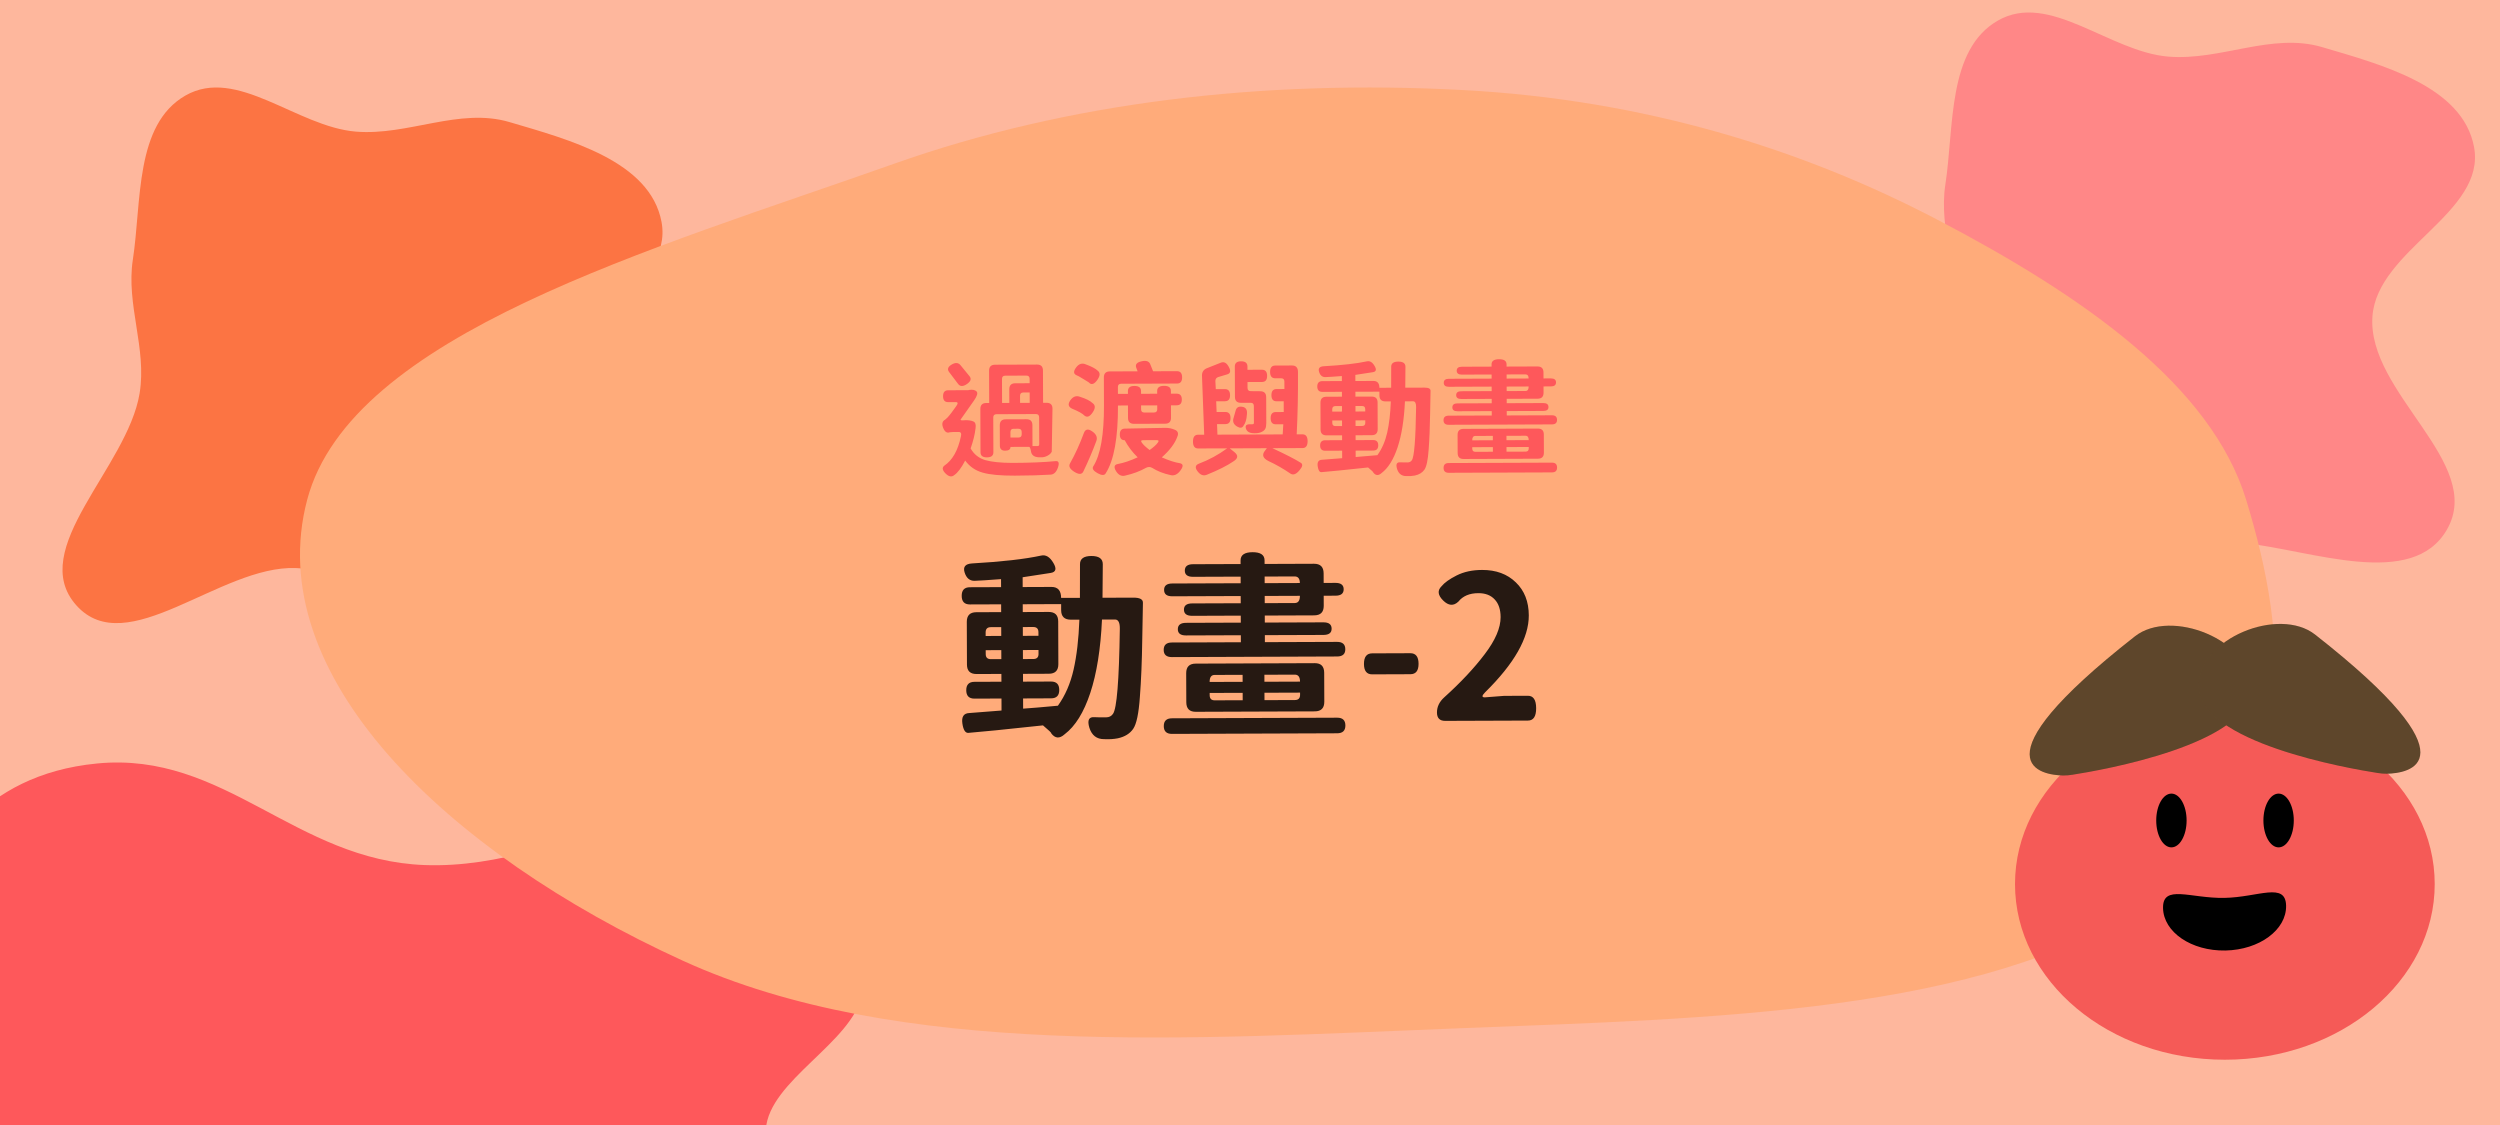
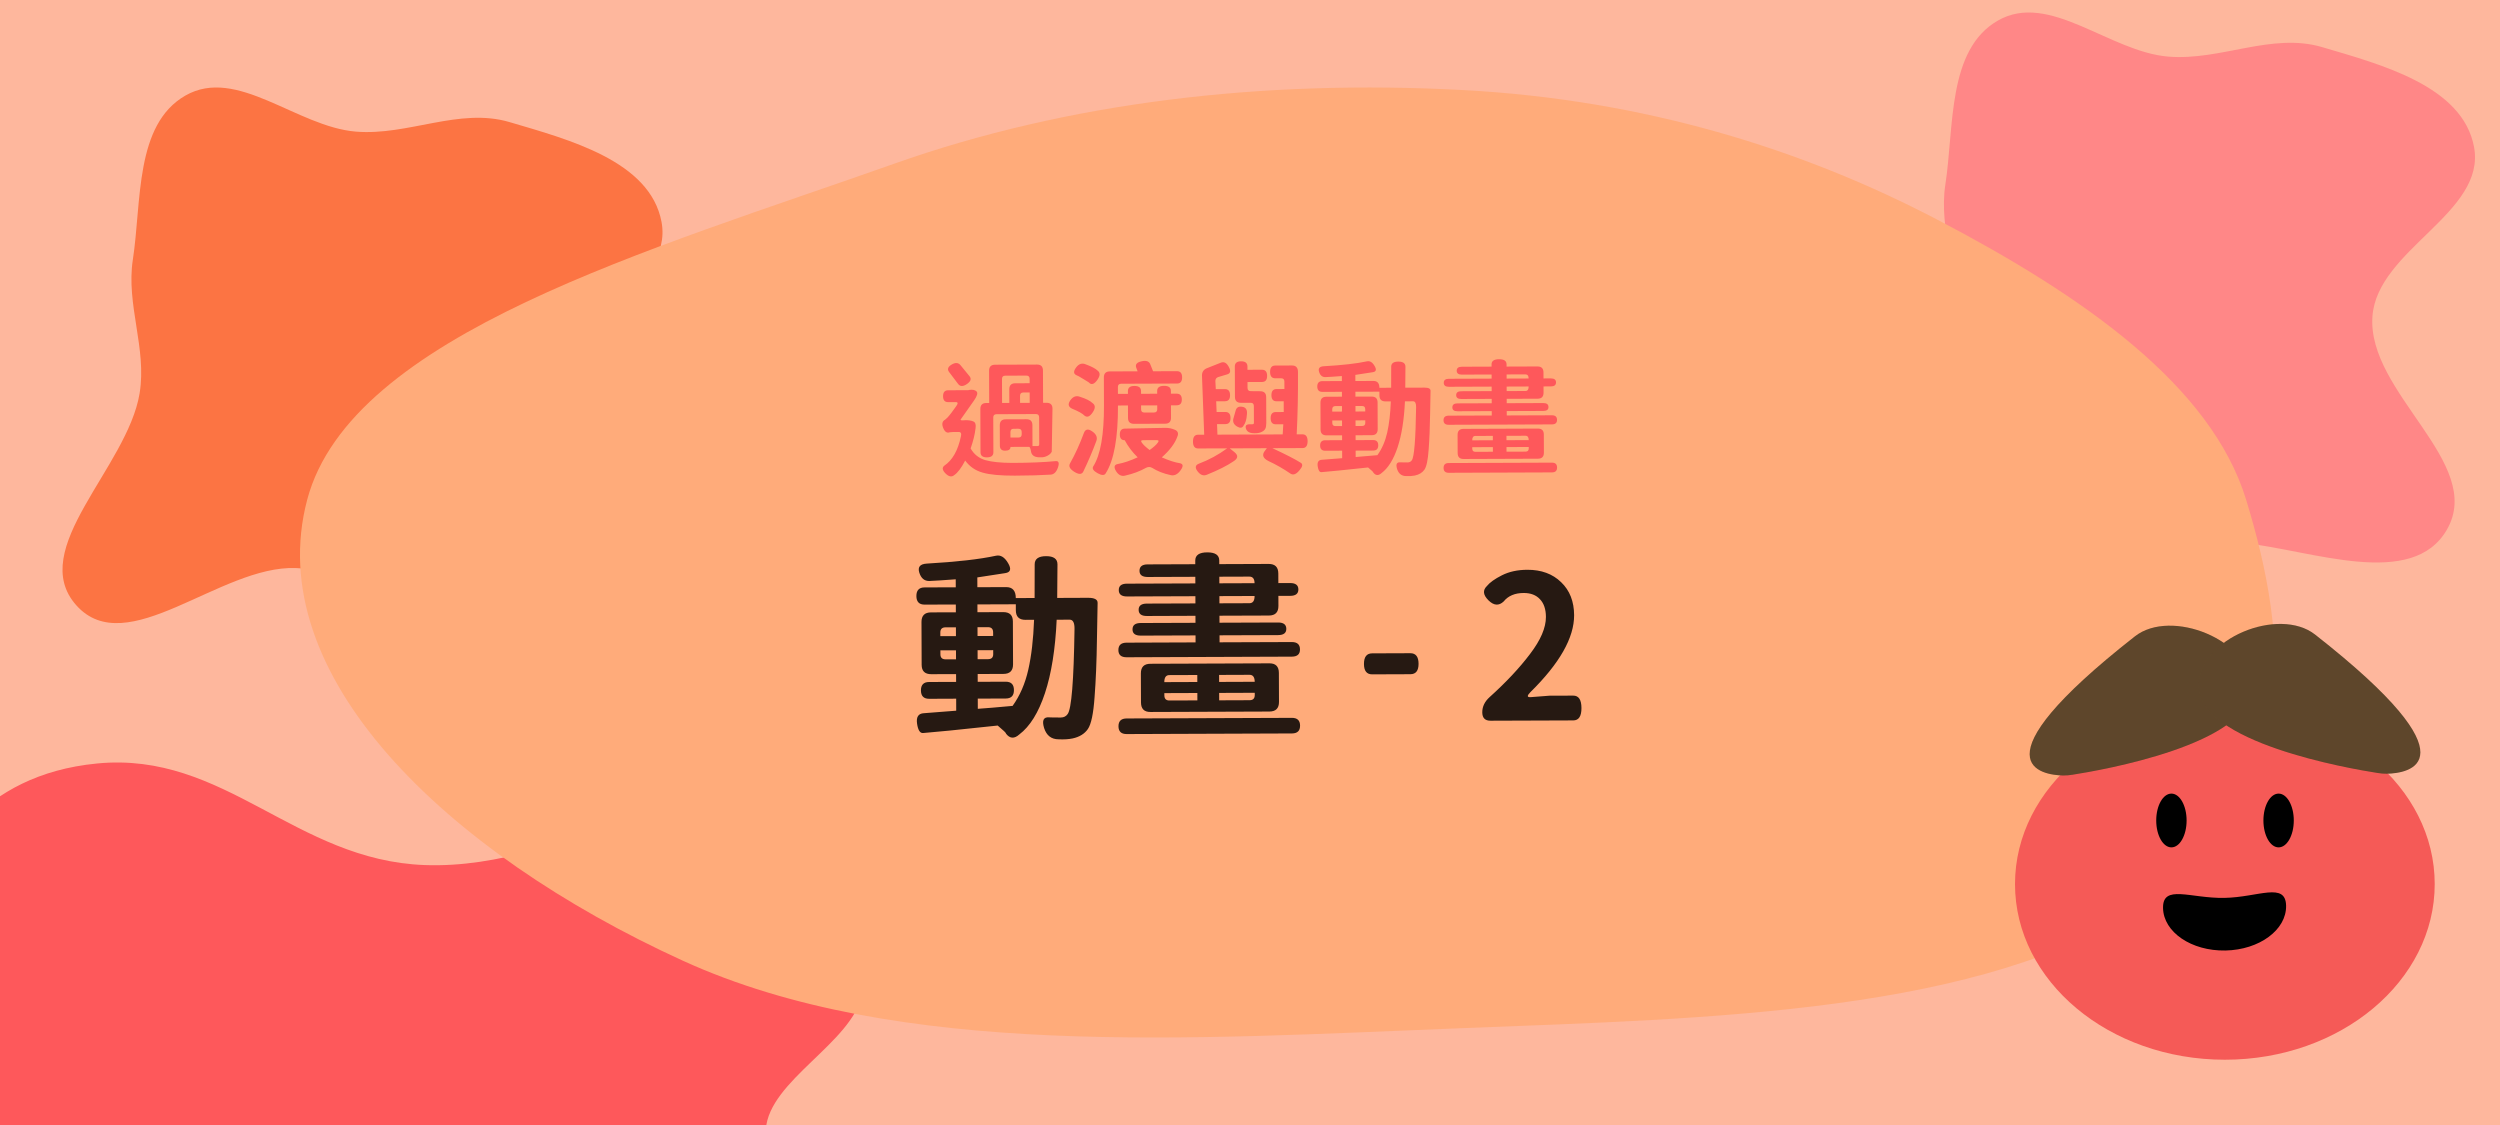
<svg xmlns="http://www.w3.org/2000/svg" width="200" height="90" viewBox="0 0 200 90" fill="none">
  <g clip-path="url(#clip0_2308_7061)">
    <rect width="200" height="90" fill="#FEB79D" />
    <path fill-rule="evenodd" clip-rule="evenodd" d="M-6.18 85.526C-5.521 81.351 -9.948 77.257 -7.655 73.239C-4.948 68.497 -1.652 61.992 7.772 61.078C17.997 60.087 23.6 68.826 33.978 69.205C45.818 69.637 56.588 60.196 66.887 63.237C76.243 66 70.121 74.012 68.975 79.539C68.168 83.434 61.536 86.431 61.267 90.346C60.85 96.397 75.769 103.853 67.023 107.895C58.356 111.9 45.738 103.802 34.253 102.83C27.316 102.243 20.566 103.925 13.618 103.373C4.658 102.66 -7.251 103.227 -11.753 99.17C-16.321 95.052 -6.927 90.254 -6.18 85.526Z" fill="#FE585B" />
    <path fill-rule="evenodd" clip-rule="evenodd" d="M28.474 10.53C32.649 10.872 36.743 8.58 40.761 9.767C45.503 11.168 52.008 12.874 52.922 17.752C53.913 23.046 45.174 25.946 44.795 31.318C44.363 37.447 53.804 43.022 50.763 48.353C48 53.196 39.988 50.027 34.461 49.434C30.566 49.016 27.569 45.584 23.654 45.444C17.603 45.228 10.147 52.951 6.105 48.424C2.1 43.937 10.197 37.406 11.17 31.46C11.758 27.869 10.075 24.375 10.627 20.779C11.34 16.14 10.773 9.976 14.83 7.646C18.948 5.281 23.746 10.143 28.474 10.53Z" fill="#FC7443" />
    <path fill-rule="evenodd" clip-rule="evenodd" d="M173.474 4.53C177.649 4.872 181.743 2.58 185.761 3.767C190.503 5.168 197.008 6.874 197.922 11.752C198.913 17.046 190.174 19.946 189.795 25.318C189.363 31.447 198.804 37.022 195.763 42.353C193 47.196 184.988 44.027 179.461 43.434C175.566 43.016 172.569 39.584 168.654 39.444C162.603 39.228 155.147 46.951 151.105 42.424C147.1 37.937 155.198 31.406 156.17 25.46C156.757 21.869 155.075 18.375 155.627 14.779C156.34 10.14 155.773 3.976 159.83 1.646C163.948 -0.719 168.746 4.143 173.474 4.53Z" fill="#FF8787" />
    <path fill-rule="evenodd" clip-rule="evenodd" d="M117.063 7.205C131.49 7.98 144.155 11.905 154.996 17.578C166.733 23.719 176.896 30.86 179.688 39.971C183.097 51.095 184.354 63.745 171.749 72.255C158.691 81.071 136.857 81.474 117.063 82.25C95.236 83.105 71.899 84.751 54.603 76.845C35.616 68.165 20.857 53.977 24.577 39.971C28.089 26.753 52.105 19.98 71.539 13.095C85.386 8.19 100.98 6.341 117.063 7.205Z" fill="#FFAB7A" />
    <ellipse cx="177.989" cy="70.727" rx="16.788" ry="14.051" fill="#F55A57" />
    <ellipse cx="173.713" cy="65.639" rx="1.215" ry="2.151" fill="black" />
    <ellipse cx="182.288" cy="65.639" rx="1.215" ry="2.151" fill="black" />
    <path d="M173.043 72.643C173.079 74.57 175.312 76.092 178.031 76.041C180.749 75.99 182.924 74.386 182.888 72.458C182.852 70.531 180.67 71.781 177.952 71.831C175.233 71.882 173.007 70.715 173.043 72.643Z" fill="black" />
    <path d="M170.798 50.904C173.679 48.645 180.102 51.191 180.102 55.022C180.103 59.542 168.088 61.623 165.803 61.978C165.554 62.017 165.305 62.044 165.056 62.039C163.427 62.006 157.617 61.237 170.798 50.904Z" fill="#6E5232" />
    <path d="M170.798 50.904C173.679 48.645 180.102 51.191 180.102 55.022C180.103 59.542 168.088 61.623 165.803 61.978C165.554 62.017 165.305 62.044 165.056 62.039C163.427 62.006 157.617 61.237 170.798 50.904Z" fill="url(#paint0_radial_2308_7061)" fill-opacity="0.15" />
    <path d="M185.204 50.763C182.323 48.505 175.9 51.051 175.9 54.881C175.899 59.401 187.914 61.483 190.199 61.837C190.448 61.876 190.697 61.903 190.946 61.898C192.575 61.866 198.385 61.097 185.204 50.763Z" fill="#6E5232" />
    <path d="M185.204 50.763C182.323 48.505 175.9 51.051 175.9 54.881C175.899 59.401 187.914 61.483 190.199 61.837C190.448 61.876 190.697 61.903 190.946 61.898C192.575 61.866 198.385 61.097 185.204 50.763Z" fill="url(#paint1_radial_2308_7061)" fill-opacity="0.15" />
    <path d="M80.418 30.054C80.245 30.055 80.159 30.142 80.159 30.315L80.166 32.235L80.746 32.233L80.743 31.143C80.741 30.823 80.901 30.663 81.221 30.662L82.371 30.657L82.369 30.307C82.369 30.134 82.282 30.047 82.108 30.048L80.418 30.054ZM82.376 32.227L82.373 31.397L81.863 31.399C81.69 31.4 81.604 31.487 81.604 31.66L81.606 32.23L82.376 32.227ZM81.487 35.001C81.653 35 81.736 34.913 81.736 34.74L81.735 34.56C81.734 34.386 81.647 34.3 81.474 34.301L81.084 34.302C80.918 34.303 80.835 34.39 80.835 34.563L80.837 35.003L81.487 35.001ZM79.72 33.137C79.546 33.138 79.46 33.225 79.461 33.398L79.471 36.178C79.472 36.451 79.299 36.589 78.953 36.59C78.613 36.591 78.442 36.455 78.441 36.182L78.428 32.722C78.427 32.402 78.587 32.241 78.906 32.24L79.136 32.239L79.127 29.659C79.126 29.339 79.285 29.179 79.605 29.177L82.965 29.165C83.278 29.164 83.436 29.323 83.437 29.643L83.447 32.223L83.716 32.222C84.043 32.221 84.204 32.384 84.198 32.71L84.141 36.131C84.088 36.258 83.972 36.368 83.792 36.462C83.619 36.556 83.433 36.597 83.233 36.584C82.813 36.599 82.566 36.463 82.491 36.177C82.45 35.904 82.396 35.761 82.329 35.747L80.84 35.753C80.84 35.953 80.697 36.053 80.411 36.054C80.131 36.056 79.99 35.919 79.989 35.646L79.983 34.026C79.982 33.706 80.141 33.545 80.461 33.544L82.111 33.538C82.431 33.537 82.592 33.696 82.593 34.016L82.599 35.686C82.599 35.686 82.733 35.686 82.999 35.685C83.093 35.685 83.139 35.641 83.139 35.554L83.131 33.384C83.13 33.211 83.043 33.125 82.87 33.125L79.72 33.137ZM77.559 30.095C77.733 30.301 77.663 30.511 77.351 30.726C77.045 30.934 76.812 30.931 76.651 30.718L75.927 29.761C75.766 29.542 75.832 29.345 76.125 29.17C76.424 28.989 76.661 29.002 76.835 29.208L77.559 30.095ZM77.212 33.616C77.485 33.609 77.702 33.641 77.862 33.714C78.029 33.78 78.09 33.963 78.044 34.263C77.992 34.737 77.861 35.274 77.65 35.875C77.918 36.347 78.31 36.659 78.823 36.81C79.337 36.955 80.058 37.029 80.984 37.032C82.378 37.027 83.531 36.98 84.444 36.89C84.697 36.862 84.761 37.032 84.636 37.399C84.51 37.766 84.314 37.957 84.048 37.971C83.275 38.021 82.318 38.047 81.178 38.052C80.045 38.056 79.191 37.976 78.617 37.811C78.043 37.653 77.575 37.332 77.214 36.846C76.909 37.434 76.617 37.822 76.338 38.01C76.132 38.184 75.898 38.138 75.637 37.872C75.383 37.613 75.352 37.407 75.545 37.253C76.197 36.817 76.641 36.032 76.876 34.898C76.929 34.671 76.868 34.558 76.695 34.558L76.255 34.56L75.985 34.581C75.759 34.668 75.582 34.552 75.454 34.233C75.326 33.913 75.379 33.693 75.611 33.572L75.791 33.412C75.963 33.231 76.202 32.92 76.507 32.479C76.653 32.272 76.64 32.169 76.466 32.169L75.856 32.171C75.583 32.172 75.446 32.016 75.445 31.703C75.443 31.383 75.579 31.222 75.853 31.221L77.463 31.215L77.533 31.195C77.806 31.154 78.003 31.193 78.123 31.313C78.243 31.433 78.178 31.673 77.926 32.034C77.322 32.903 76.968 33.407 76.861 33.548C76.815 33.608 76.878 33.634 77.052 33.627L77.212 33.616ZM87.807 29.647C88.028 29.813 88.022 30.06 87.79 30.387C87.558 30.715 87.348 30.802 87.161 30.649C87.181 30.636 87.027 30.533 86.7 30.341C86.379 30.142 86.182 30.033 86.108 30.013C85.875 29.901 85.867 29.698 86.086 29.403C86.305 29.103 86.565 29.018 86.865 29.151C87.332 29.322 87.646 29.488 87.807 29.647ZM87.407 32.249C87.641 32.414 87.641 32.664 87.409 32.998C87.184 33.333 86.968 33.417 86.76 33.251C86.613 33.092 86.282 32.906 85.768 32.695C85.461 32.549 85.414 32.326 85.626 32.025C85.838 31.724 86.094 31.63 86.395 31.742C86.875 31.894 87.213 32.063 87.407 32.249ZM86.715 34.631C86.834 34.324 87.054 34.283 87.375 34.509C87.703 34.734 87.813 34.99 87.708 35.278C87.417 36.065 87.074 36.873 86.677 37.701C86.564 37.962 86.325 37.979 85.957 37.754C85.596 37.529 85.475 37.306 85.594 37.085C86.005 36.357 86.379 35.539 86.715 34.631ZM92.577 32.429L91.287 32.434L91.288 32.744C91.289 32.917 91.376 33.004 91.549 33.003L92.319 33C92.493 33 92.579 32.913 92.579 32.739L92.577 32.429ZM90.237 32.438L89.437 32.441C89.447 35.021 89.12 36.829 88.457 37.865C88.358 38.045 88.141 38.042 87.807 37.857C87.473 37.672 87.356 37.492 87.455 37.318C88.039 36.41 88.326 34.779 88.317 32.425L88.309 30.195C88.308 29.875 88.467 29.715 88.787 29.713L91.007 29.705L90.896 29.406C90.808 29.153 90.951 28.985 91.324 28.904C91.697 28.816 91.931 28.898 92.025 29.151L92.247 29.701L94.157 29.694C94.43 29.692 94.568 29.859 94.569 30.192C94.57 30.519 94.434 30.683 94.161 30.683L89.691 30.7C89.518 30.701 89.431 30.788 89.432 30.961L89.434 31.511L90.234 31.508L90.233 31.288C90.232 31.015 90.405 30.877 90.751 30.876C91.105 30.875 91.282 31.011 91.283 31.284L91.284 31.504L92.574 31.499L92.573 31.279C92.572 31.006 92.755 30.869 93.121 30.867C93.488 30.866 93.672 31.002 93.673 31.275L93.674 31.495L94.134 31.494C94.407 31.493 94.544 31.649 94.546 31.962C94.547 32.269 94.411 32.423 94.137 32.424L93.677 32.425L93.681 33.425C93.682 33.739 93.523 33.896 93.203 33.897L90.723 33.906C90.403 33.907 90.242 33.751 90.241 33.438L90.237 32.438ZM92.618 35.419C92.731 35.279 92.701 35.209 92.528 35.21L91.458 35.214C91.284 35.214 91.248 35.281 91.348 35.414C91.449 35.567 91.656 35.763 91.971 36.002C92.29 35.774 92.506 35.58 92.618 35.419ZM93.224 34.227C93.497 34.226 93.754 34.278 93.995 34.384C94.235 34.49 94.299 34.673 94.187 34.933C93.995 35.474 93.581 36.026 92.943 36.588C93.51 36.839 93.988 36.994 94.374 37.053C94.661 37.105 94.685 37.295 94.447 37.623C94.208 37.957 93.938 38.084 93.638 38.005C93.084 37.888 92.597 37.696 92.176 37.431C92.016 37.338 91.852 37.335 91.686 37.423C91.2 37.698 90.641 37.907 90.008 38.049C89.715 38.123 89.471 38.001 89.277 37.682C89.089 37.362 89.138 37.175 89.425 37.121C89.904 37.033 90.434 36.854 91.013 36.585C90.598 36.187 90.253 35.731 89.978 35.219C89.718 35.22 89.587 35.067 89.586 34.761C89.585 34.447 89.721 34.29 89.994 34.289L93.224 34.227ZM100.313 33.841L100.308 32.481C100.307 32.307 100.22 32.221 100.047 32.222L99.277 32.225C98.957 32.226 98.796 32.066 98.795 31.746L98.786 29.316C98.785 29.043 98.951 28.906 99.284 28.904C99.624 28.903 99.795 29.039 99.796 29.313L99.797 29.583L100.957 29.578C101.23 29.577 101.367 29.74 101.369 30.067C101.37 30.393 101.234 30.557 100.96 30.558L99.8 30.563L99.802 31.033C99.803 31.206 99.89 31.292 100.063 31.292L100.813 31.299C101.133 31.298 101.294 31.457 101.295 31.777L101.303 33.837C101.303 34.044 101.277 34.197 101.224 34.297C101.178 34.398 101.078 34.485 100.925 34.559C100.772 34.632 100.589 34.666 100.376 34.66C100.002 34.669 99.772 34.553 99.684 34.313C99.597 34.067 99.69 33.943 99.963 33.942L100.143 33.941C100.256 33.948 100.313 33.914 100.313 33.841ZM98.849 32.856C98.915 32.596 99.094 32.492 99.388 32.544C99.681 32.59 99.802 32.803 99.75 33.183C99.725 33.563 99.636 33.853 99.483 34.054C99.384 34.248 99.207 34.268 98.954 34.116C98.7 33.957 98.606 33.747 98.671 33.487L98.849 32.856ZM102.616 34.752L102.663 33.942L102.063 33.944C101.79 33.945 101.652 33.782 101.651 33.456C101.65 33.129 101.786 32.965 102.059 32.964L102.699 32.962L102.696 32.102L102.126 32.104C101.853 32.105 101.716 31.942 101.714 31.616C101.713 31.289 101.849 31.125 102.123 31.124L102.753 31.122L102.75 30.522C102.75 30.348 102.663 30.262 102.489 30.263L102.019 30.264C101.746 30.265 101.609 30.096 101.607 29.756C101.606 29.416 101.742 29.245 102.016 29.244L103.366 29.239C103.686 29.238 103.843 29.418 103.838 29.778C103.85 31.464 103.817 33.121 103.736 34.748L104.196 34.746C104.469 34.745 104.607 34.928 104.608 35.295C104.609 35.661 104.473 35.845 104.2 35.846L101.79 35.855C102.859 36.351 103.613 36.739 104.054 37.017C104.248 37.13 104.212 37.336 103.947 37.637C103.688 37.945 103.451 38.029 103.238 37.89C102.67 37.499 102.078 37.161 101.464 36.877C101.036 36.658 100.942 36.392 101.181 36.078L101.35 35.857L98.38 35.868L98.761 36.176C99.069 36.429 99.046 36.669 98.694 36.897C98.175 37.252 97.463 37.611 96.558 37.975C96.285 38.096 96.035 38.007 95.807 37.708C95.586 37.415 95.618 37.212 95.905 37.097C96.71 36.794 97.465 36.385 98.17 35.869L95.85 35.877C95.577 35.878 95.439 35.696 95.438 35.329C95.437 34.962 95.573 34.778 95.846 34.777L96.336 34.776L96.159 30.066C96.151 29.766 96.283 29.562 96.556 29.455L97.675 29.011C97.928 28.916 98.138 29.032 98.306 29.358C98.481 29.677 98.438 29.874 98.178 29.949L97.469 30.161C97.309 30.209 97.23 30.316 97.23 30.482L97.263 31.132L97.993 31.129C98.266 31.128 98.403 31.291 98.404 31.618C98.406 31.938 98.269 32.098 97.996 32.099L97.296 32.102L97.329 32.962L98.029 32.959C98.303 32.958 98.44 33.121 98.441 33.448C98.442 33.768 98.306 33.928 98.033 33.929L97.363 33.932L97.396 34.772L102.616 34.752ZM108.451 36.051L108.453 36.561C108.866 36.532 109.446 36.484 110.192 36.414C110.557 35.906 110.818 35.305 110.976 34.611C111.133 33.917 111.23 33.084 111.266 32.11L110.836 32.112C110.516 32.113 110.356 31.953 110.354 31.634L110.353 31.334L108.433 31.341L108.435 31.731L109.725 31.726C110.045 31.725 110.205 31.881 110.207 32.194L110.215 34.334C110.216 34.654 110.056 34.815 109.736 34.816L108.446 34.821L108.448 35.211L109.848 35.205C110.121 35.204 110.258 35.344 110.259 35.624C110.26 35.904 110.124 36.044 109.851 36.045L108.451 36.051ZM106.583 33.837C106.583 34.004 106.67 34.087 106.844 34.087L107.364 34.085L107.362 33.635L106.582 33.638L106.583 33.837ZM109.222 33.628L108.442 33.631L108.444 34.081L108.964 34.079C109.137 34.078 109.223 33.994 109.223 33.828L109.222 33.628ZM108.439 32.921L109.219 32.918L109.219 32.738C109.218 32.564 109.131 32.478 108.958 32.479L108.438 32.481L108.439 32.921ZM106.838 32.486C106.664 32.487 106.578 32.574 106.579 32.748L106.579 32.928L107.359 32.925L107.358 32.485L106.838 32.486ZM112.422 31.016L113.962 31.01C114.289 31.009 114.449 31.095 114.443 31.268C114.437 31.528 114.426 32.132 114.41 33.078C114.394 34.192 114.354 35.159 114.291 35.979C114.234 36.799 114.122 37.33 113.957 37.57C113.791 37.811 113.535 37.968 113.188 38.043C112.988 38.084 112.758 38.098 112.498 38.086C112.132 38.087 111.888 37.898 111.766 37.518C111.652 37.139 111.738 36.962 112.024 36.987C112.104 36.994 112.298 36.996 112.604 36.995C112.751 36.995 112.864 36.938 112.944 36.824C113.136 36.577 113.251 35.159 113.288 32.573C113.293 32.259 113.213 32.103 113.046 32.103L112.396 32.106C112.328 33.58 112.133 34.804 111.81 35.778C111.487 36.753 111.059 37.441 110.528 37.843C110.275 38.071 110.052 38.055 109.857 37.795C109.877 37.775 109.74 37.642 109.446 37.397C107.527 37.604 106.287 37.729 105.727 37.771C105.567 37.791 105.463 37.635 105.415 37.302C105.368 36.969 105.48 36.795 105.754 36.781L107.373 36.655L107.371 36.055L106.021 36.06C105.748 36.061 105.61 35.921 105.609 35.641C105.608 35.361 105.744 35.221 106.018 35.22L107.368 35.215L107.366 34.825L106.126 34.829C105.806 34.83 105.646 34.674 105.645 34.361L105.637 32.221C105.635 31.901 105.795 31.74 106.115 31.739L107.355 31.735L107.353 31.345L105.793 31.35C105.52 31.351 105.383 31.209 105.382 30.922C105.381 30.635 105.517 30.491 105.79 30.49L107.35 30.485L107.349 30.085C106.702 30.134 106.259 30.162 106.019 30.169C105.779 30.17 105.615 30.031 105.527 29.751C105.44 29.472 105.563 29.321 105.896 29.3C107.389 29.215 108.542 29.084 109.354 28.907C109.588 28.853 109.791 28.976 109.966 29.275C110.14 29.568 110.094 29.734 109.828 29.775L108.428 29.991L108.43 30.481L109.87 30.475C110.19 30.474 110.351 30.657 110.352 31.023L111.292 31.02L111.296 29.34C111.295 29.067 111.484 28.929 111.864 28.928C112.244 28.927 112.435 29.062 112.436 29.336L112.422 31.016ZM115.897 37.823C115.624 37.824 115.487 37.694 115.486 37.434C115.485 37.175 115.621 37.044 115.895 37.043L124.155 37.012C124.428 37.011 124.565 37.141 124.566 37.401C124.567 37.661 124.431 37.791 124.157 37.792L115.897 37.823ZM122.298 35.209C122.297 34.976 122.21 34.86 122.037 34.86L120.517 34.866L120.518 35.216L122.298 35.209ZM122.041 36.13C122.215 36.13 122.301 36.043 122.3 35.869L122.3 35.759L120.52 35.766L120.521 36.136L122.041 36.13ZM117.78 35.776L117.78 35.886C117.781 36.059 117.865 36.146 118.031 36.145L119.431 36.14L119.43 35.77L117.78 35.776ZM118.027 34.875C117.86 34.876 117.777 34.993 117.778 35.226L119.428 35.22L119.427 34.87L118.027 34.875ZM116.606 34.79C116.605 34.47 116.764 34.31 117.084 34.309L123.034 34.286C123.348 34.285 123.505 34.445 123.506 34.765L123.512 36.215C123.513 36.535 123.353 36.695 123.033 36.697L117.083 36.719C116.77 36.72 116.613 36.56 116.612 36.24L116.606 34.79ZM120.532 30.926L120.533 31.286L122.033 31.28C122.207 31.28 122.293 31.159 122.292 30.919L120.532 30.926ZM120.528 29.956L120.53 30.286L122.29 30.279C122.289 30.059 122.202 29.95 122.028 29.95L120.528 29.956ZM120.541 33.236L124.15 33.222C124.424 33.221 124.561 33.344 124.562 33.591C124.563 33.831 124.427 33.951 124.153 33.952L115.893 33.983C115.62 33.984 115.483 33.864 115.482 33.624C115.481 33.378 115.617 33.254 115.891 33.253L119.341 33.24L119.339 32.89L116.599 32.9C116.326 32.901 116.189 32.798 116.188 32.592C116.187 32.379 116.324 32.271 116.597 32.27L119.337 32.26L119.336 31.91L116.906 31.919C116.632 31.92 116.495 31.817 116.494 31.611C116.494 31.404 116.63 31.3 116.903 31.299L119.333 31.29L119.332 30.93L115.912 30.943C115.639 30.944 115.502 30.838 115.501 30.624C115.5 30.411 115.636 30.304 115.91 30.303L119.33 30.29L119.328 29.96L116.948 29.969C116.675 29.97 116.538 29.867 116.537 29.661C116.536 29.447 116.673 29.34 116.946 29.339L119.326 29.33L119.325 29.15C119.324 28.877 119.524 28.739 119.924 28.738C120.324 28.736 120.524 28.872 120.525 29.146L120.526 29.326L122.996 29.317C123.316 29.315 123.477 29.475 123.478 29.795L123.48 30.275L124.07 30.273C124.343 30.272 124.48 30.378 124.481 30.591C124.482 30.805 124.345 30.912 124.072 30.913L123.482 30.915L123.484 31.415C123.485 31.735 123.326 31.895 123.006 31.897L120.536 31.906L120.537 32.256L123.467 32.245C123.74 32.244 123.877 32.35 123.878 32.563C123.879 32.77 123.743 32.874 123.469 32.875L120.539 32.886L120.541 33.236Z" fill="#FE585B" />
-     <path d="M81.847 55.876L81.85 56.692C82.511 56.647 83.439 56.569 84.633 56.457C85.216 55.645 85.634 54.683 85.886 53.573C86.138 52.462 86.293 51.129 86.351 49.571L85.663 49.574C85.151 49.575 84.894 49.32 84.892 48.808L84.891 48.328L81.819 48.34L81.821 48.964L83.885 48.956C84.397 48.954 84.654 49.204 84.656 49.705L84.668 53.129C84.67 53.641 84.415 53.898 83.903 53.9L81.839 53.908L81.842 54.532L84.082 54.523C84.519 54.522 84.739 54.745 84.74 55.193C84.742 55.641 84.524 55.866 84.087 55.867L81.847 55.876ZM78.858 52.335C78.859 52.601 78.998 52.734 79.275 52.733L80.107 52.73L80.104 52.01L78.856 52.015L78.858 52.335ZM83.08 51.999L81.832 52.004L81.835 52.724L82.667 52.721C82.944 52.72 83.082 52.586 83.082 52.319L83.08 51.999ZM81.828 50.868L83.076 50.863L83.075 50.575C83.074 50.298 82.935 50.16 82.657 50.161L81.826 50.164L81.828 50.868ZM79.266 50.173C78.988 50.174 78.85 50.313 78.851 50.591L78.852 50.879L80.1 50.874L80.097 50.17L79.266 50.173ZM88.201 47.82L90.665 47.811C91.188 47.809 91.444 47.947 91.434 48.224C91.425 48.64 91.407 49.606 91.381 51.12C91.356 52.902 91.292 54.449 91.19 55.761C91.099 57.073 90.921 57.922 90.656 58.307C90.391 58.692 89.981 58.944 89.427 59.064C89.107 59.129 88.739 59.151 88.323 59.132C87.736 59.134 87.346 58.831 87.151 58.224C86.968 57.617 87.106 57.334 87.564 57.374C87.692 57.385 88.002 57.389 88.492 57.387C88.727 57.386 88.908 57.295 89.035 57.113C89.343 56.717 89.527 54.45 89.586 50.311C89.595 49.81 89.466 49.559 89.199 49.56L88.159 49.564C88.051 51.922 87.738 53.88 87.221 55.44C86.704 56.999 86.02 58.1 85.169 58.743C84.765 59.108 84.408 59.082 84.097 58.667C84.129 58.635 83.909 58.423 83.439 58.03C80.368 58.361 78.385 58.561 77.489 58.628C77.233 58.661 77.067 58.411 76.99 57.878C76.913 57.345 77.094 57.067 77.531 57.044L80.122 56.842L80.119 55.882L77.959 55.89C77.521 55.892 77.302 55.669 77.3 55.221C77.299 54.773 77.516 54.548 77.954 54.546L80.114 54.538L80.111 53.914L78.127 53.922C77.615 53.923 77.359 53.674 77.357 53.172L77.344 49.748C77.342 49.236 77.597 48.979 78.109 48.977L80.093 48.97L80.091 48.346L77.595 48.355C77.157 48.357 76.938 48.129 76.936 47.67C76.934 47.211 77.152 46.981 77.59 46.979L80.086 46.97L80.083 46.33C79.049 46.409 78.34 46.454 77.956 46.466C77.572 46.468 77.31 46.245 77.169 45.797C77.029 45.349 77.225 45.109 77.759 45.075C80.147 44.938 81.992 44.728 83.292 44.446C83.665 44.359 83.991 44.556 84.27 45.035C84.55 45.503 84.476 45.77 84.049 45.836L81.811 46.18L81.814 46.964L84.118 46.955C84.63 46.953 84.887 47.246 84.889 47.832L86.393 47.827L86.399 45.139C86.397 44.701 86.701 44.482 87.308 44.479C87.916 44.477 88.221 44.695 88.223 45.132L88.201 47.82ZM93.761 58.712C93.324 58.713 93.105 58.506 93.103 58.09C93.101 57.674 93.319 57.465 93.757 57.464L106.973 57.415C107.41 57.413 107.629 57.62 107.631 58.036C107.632 58.452 107.415 58.661 106.977 58.663L93.761 58.712ZM104.002 54.53C104 54.156 103.861 53.97 103.584 53.971L101.152 53.98L101.154 54.54L104.002 54.53ZM103.591 56.003C103.869 56.002 104.007 55.863 104.006 55.586L104.005 55.41L101.157 55.42L101.159 56.012L103.591 56.003ZM96.773 55.436L96.774 55.612C96.775 55.89 96.909 56.028 97.175 56.027L99.415 56.019L99.413 55.427L96.773 55.436ZM97.168 53.995C96.901 53.996 96.769 54.183 96.77 54.556L99.41 54.547L99.408 53.987L97.168 53.995ZM94.895 53.859C94.893 53.347 95.148 53.09 95.66 53.089L105.18 53.053C105.682 53.051 105.933 53.306 105.935 53.818L105.944 56.138C105.946 56.65 105.691 56.907 105.179 56.909L95.659 56.944C95.157 56.946 94.906 56.691 94.904 56.179L94.895 53.859ZM101.176 47.676L101.179 48.252L103.579 48.243C103.856 48.242 103.994 48.05 103.992 47.666L101.176 47.676ZM101.171 46.124L101.173 46.652L103.989 46.642C103.987 46.29 103.848 46.114 103.571 46.115L101.171 46.124ZM101.19 51.372L106.966 51.351C107.403 51.349 107.623 51.545 107.624 51.94C107.626 52.324 107.408 52.517 106.97 52.519L93.754 52.568C93.317 52.569 93.098 52.378 93.096 51.994C93.095 51.599 93.313 51.401 93.75 51.4L99.27 51.379L99.268 50.819L94.884 50.835C94.447 50.837 94.228 50.672 94.226 50.342C94.225 50 94.443 49.829 94.88 49.827L99.264 49.811L99.262 49.251L95.374 49.266C94.937 49.267 94.718 49.103 94.716 48.772C94.715 48.441 94.933 48.275 95.371 48.273L99.259 48.259L99.256 47.683L93.784 47.703C93.347 47.705 93.128 47.535 93.127 47.194C93.125 46.852 93.343 46.681 93.781 46.679L99.253 46.659L99.251 46.131L95.443 46.145C95.005 46.147 94.786 45.982 94.785 45.652C94.784 45.31 95.002 45.139 95.439 45.137L99.247 45.123L99.246 44.835C99.244 44.398 99.564 44.178 100.203 44.176C100.843 44.173 101.164 44.391 101.166 44.828L101.167 45.116L105.119 45.101C105.631 45.099 105.888 45.355 105.89 45.867L105.893 46.635L106.837 46.631C107.274 46.629 107.493 46.799 107.494 47.141C107.496 47.482 107.278 47.653 106.84 47.655L105.896 47.658L105.899 48.459C105.901 48.971 105.646 49.227 105.134 49.229L101.182 49.244L101.184 49.804L105.872 49.787C106.31 49.785 106.529 49.955 106.53 50.296C106.531 50.627 106.313 50.793 105.876 50.795L101.188 50.812L101.19 51.372ZM109.776 53.948C109.338 53.95 109.119 53.673 109.117 53.119C109.115 52.553 109.332 52.27 109.77 52.268L112.825 52.257C113.263 52.255 113.483 52.537 113.485 53.102C113.487 53.657 113.269 53.935 112.832 53.937L109.776 53.948ZM115.615 57.67C115.178 57.672 114.959 57.449 114.957 57.001C114.955 56.542 115.151 56.136 115.544 55.783C116.863 54.594 117.941 53.443 118.78 52.331C119.629 51.218 120.052 50.23 120.049 49.366C120.046 48.758 119.89 48.289 119.579 47.96C119.269 47.62 118.831 47.451 118.266 47.453C117.562 47.455 117.029 47.681 116.668 48.131C116.285 48.495 115.88 48.464 115.452 48.039C115.024 47.614 114.979 47.236 115.32 46.904C115.553 46.615 115.957 46.325 116.532 46.035C117.107 45.745 117.784 45.598 118.563 45.596C119.683 45.591 120.585 45.924 121.27 46.593C121.956 47.252 122.3 48.131 122.304 49.23C122.311 51.032 121.145 53.085 118.807 55.387C118.531 55.665 118.531 55.798 118.808 55.787L120.328 55.669L122.232 55.662C122.669 55.66 122.889 55.99 122.892 56.652C122.894 57.313 122.677 57.644 122.239 57.646L115.615 57.67Z" fill="black" fill-opacity="0.85" />
+     <path d="M78.222 55.889L78.225 56.705C78.886 56.66 79.814 56.582 81.008 56.471C81.592 55.658 82.009 54.696 82.261 53.586C82.513 52.476 82.668 51.142 82.726 49.584L82.038 49.587C81.526 49.589 81.269 49.334 81.267 48.822L81.266 48.342L78.194 48.353L78.196 48.977L80.26 48.969C80.772 48.968 81.029 49.217 81.031 49.719L81.044 53.143C81.046 53.655 80.79 53.912 80.278 53.913L78.214 53.921L78.217 54.545L80.457 54.537C80.894 54.535 81.114 54.758 81.115 55.206C81.117 55.654 80.899 55.879 80.462 55.881L78.222 55.889ZM75.233 52.348C75.234 52.615 75.373 52.748 75.65 52.747L76.482 52.744L76.479 52.024L75.231 52.028L75.233 52.348ZM79.455 52.013L78.207 52.017L78.21 52.737L79.042 52.734C79.319 52.733 79.457 52.599 79.457 52.333L79.455 52.013ZM78.203 50.881L79.451 50.877L79.45 50.589C79.449 50.311 79.31 50.173 79.032 50.174L78.201 50.177L78.203 50.881ZM75.641 50.187C75.363 50.188 75.225 50.327 75.226 50.604L75.227 50.892L76.475 50.888L76.473 50.184L75.641 50.187ZM84.576 47.834L87.04 47.824C87.563 47.822 87.819 47.96 87.809 48.237C87.8 48.654 87.782 49.619 87.756 51.134C87.731 52.915 87.667 54.462 87.565 55.775C87.474 57.087 87.296 57.935 87.031 58.321C86.766 58.706 86.356 58.958 85.802 59.077C85.482 59.142 85.114 59.165 84.698 59.145C84.111 59.147 83.721 58.845 83.526 58.237C83.343 57.63 83.481 57.347 83.939 57.388C84.067 57.398 84.377 57.402 84.867 57.401C85.102 57.4 85.283 57.308 85.41 57.127C85.718 56.731 85.902 54.463 85.961 50.324C85.97 49.823 85.841 49.573 85.574 49.574L84.534 49.578C84.426 51.935 84.113 53.894 83.596 55.453C83.079 57.013 82.395 58.114 81.544 58.757C81.14 59.121 80.783 59.096 80.472 58.681C80.504 58.649 80.284 58.436 79.814 58.043C76.743 58.375 74.76 58.574 73.864 58.641C73.608 58.674 73.442 58.424 73.365 57.891C73.288 57.358 73.469 57.08 73.906 57.057L76.497 56.855L76.494 55.895L74.334 55.904C73.896 55.905 73.677 55.682 73.675 55.234C73.674 54.786 73.891 54.561 74.329 54.56L76.489 54.552L76.486 53.928L74.502 53.935C73.99 53.937 73.734 53.687 73.732 53.186L73.719 49.762C73.717 49.25 73.972 48.993 74.484 48.991L76.468 48.984L76.466 48.36L73.97 48.369C73.532 48.37 73.313 48.142 73.311 47.683C73.31 47.225 73.527 46.995 73.965 46.993L76.461 46.984L76.458 46.344C75.424 46.422 74.715 46.467 74.331 46.48C73.947 46.481 73.685 46.258 73.544 45.81C73.404 45.363 73.6 45.122 74.134 45.088C76.522 44.951 78.367 44.742 79.667 44.46C80.04 44.373 80.366 44.569 80.646 45.048C80.925 45.516 80.851 45.783 80.424 45.849L78.186 46.193L78.189 46.977L80.493 46.969C81.005 46.967 81.262 47.259 81.264 47.846L82.768 47.84L82.774 45.152C82.772 44.715 83.076 44.495 83.683 44.493C84.291 44.491 84.596 44.708 84.598 45.145L84.576 47.834ZM90.136 58.725C89.699 58.727 89.48 58.519 89.478 58.103C89.477 57.687 89.694 57.479 90.132 57.477L103.348 57.428C103.785 57.426 104.004 57.634 104.006 58.05C104.007 58.466 103.79 58.674 103.352 58.676L90.136 58.725ZM100.377 54.543C100.375 54.17 100.236 53.983 99.959 53.985L97.527 53.994L97.529 54.554L100.377 54.543ZM99.966 56.017C100.244 56.016 100.382 55.876 100.381 55.599L100.38 55.423L97.532 55.434L97.534 56.026L99.966 56.017ZM93.148 55.45L93.149 55.626C93.15 55.903 93.284 56.041 93.55 56.04L95.79 56.032L95.788 55.44L93.148 55.45ZM93.543 54.008C93.276 54.009 93.144 54.197 93.145 54.57L95.785 54.56L95.783 54L93.543 54.008ZM91.27 53.873C91.268 53.361 91.523 53.104 92.035 53.102L101.555 53.067C102.057 53.065 102.308 53.32 102.31 53.832L102.319 56.152C102.321 56.664 102.066 56.921 101.554 56.923L92.034 56.958C91.532 56.96 91.281 56.705 91.279 56.193L91.27 53.873ZM97.552 47.689L97.554 48.265L99.954 48.257C100.231 48.255 100.369 48.063 100.367 47.679L97.552 47.689ZM97.546 46.137L97.548 46.665L100.364 46.655C100.362 46.303 100.223 46.127 99.946 46.129L97.546 46.137ZM97.565 51.385L103.341 51.364C103.778 51.362 103.998 51.559 103.999 51.954C104.001 52.338 103.783 52.53 103.345 52.532L90.129 52.581C89.692 52.583 89.473 52.391 89.471 52.007C89.47 51.613 89.688 51.415 90.125 51.413L95.645 51.392L95.643 50.833L91.259 50.849C90.822 50.85 90.603 50.686 90.601 50.355C90.6 50.014 90.818 49.842 91.255 49.841L95.639 49.825L95.637 49.264L91.749 49.279C91.312 49.281 91.093 49.116 91.091 48.785C91.09 48.455 91.308 48.289 91.746 48.287L95.634 48.273L95.632 47.697L90.159 47.717C89.722 47.718 89.503 47.549 89.502 47.207C89.5 46.866 89.718 46.694 90.156 46.693L95.628 46.673L95.626 46.145L91.818 46.159C91.38 46.16 91.161 45.996 91.16 45.665C91.159 45.324 91.377 45.152 91.814 45.151L95.622 45.137L95.621 44.849C95.619 44.411 95.939 44.191 96.579 44.189C97.219 44.187 97.539 44.404 97.541 44.842L97.542 45.13L101.494 45.115C102.006 45.113 102.263 45.368 102.265 45.88L102.268 46.648L103.212 46.644C103.649 46.643 103.868 46.813 103.87 47.154C103.871 47.495 103.653 47.667 103.215 47.668L102.271 47.672L102.274 48.472C102.276 48.984 102.021 49.241 101.509 49.243L97.557 49.257L97.559 49.817L102.247 49.8C102.685 49.798 102.904 49.968 102.905 50.31C102.906 50.64 102.688 50.806 102.251 50.808L97.563 50.825L97.565 51.385ZM109.776 53.948C109.338 53.95 109.119 53.673 109.117 53.119C109.115 52.553 109.332 52.27 109.77 52.268L112.825 52.257C113.263 52.255 113.483 52.537 113.485 53.102C113.487 53.657 113.269 53.935 112.832 53.937L109.776 53.948ZM119.24 57.657C118.803 57.659 118.584 57.435 118.582 56.987C118.58 56.529 118.776 56.123 119.169 55.769C120.488 54.581 121.566 53.43 122.405 52.317C123.254 51.205 123.677 50.217 123.674 49.353C123.671 48.745 123.515 48.276 123.204 47.946C122.894 47.606 122.456 47.437 121.891 47.439C121.187 47.442 120.654 47.668 120.293 48.117C119.91 48.481 119.505 48.451 119.077 48.026C118.648 47.601 118.604 47.222 118.945 46.89C119.178 46.601 119.582 46.312 120.157 46.022C120.732 45.731 121.409 45.585 122.188 45.582C123.308 45.578 124.21 45.911 124.895 46.58C125.581 47.239 125.925 48.118 125.929 49.216C125.936 51.019 124.77 53.071 122.432 55.373C122.156 55.652 122.156 55.785 122.433 55.773L123.953 55.656L125.857 55.649C126.294 55.647 126.514 55.977 126.517 56.638C126.519 57.3 126.302 57.631 125.864 57.633L119.24 57.657Z" fill="black" fill-opacity="0.85" />
  </g>
  <defs>
    <radialGradient id="paint0_radial_2308_7061" cx="0" cy="0" r="1" gradientUnits="userSpaceOnUse" gradientTransform="translate(0.560609 46.8353) rotate(65.4889) scale(3.32531 8.21233)">
      <stop offset="0.33" stop-opacity="0" />
      <stop offset="0.655" stop-opacity="0.6" />
      <stop offset="1" />
    </radialGradient>
    <radialGradient id="paint1_radial_2308_7061" cx="0" cy="0" r="1" gradientUnits="userSpaceOnUse" gradientTransform="translate(355.3 45.8572) rotate(114.511) scale(3.32531 8.21233)">
      <stop offset="0.33" stop-opacity="0" />
      <stop offset="0.655" stop-opacity="0.6" />
      <stop offset="1" />
    </radialGradient>
    <clipPath id="clip0_2308_7061">
      <rect width="200" height="90" fill="white" />
    </clipPath>
  </defs>
</svg>
